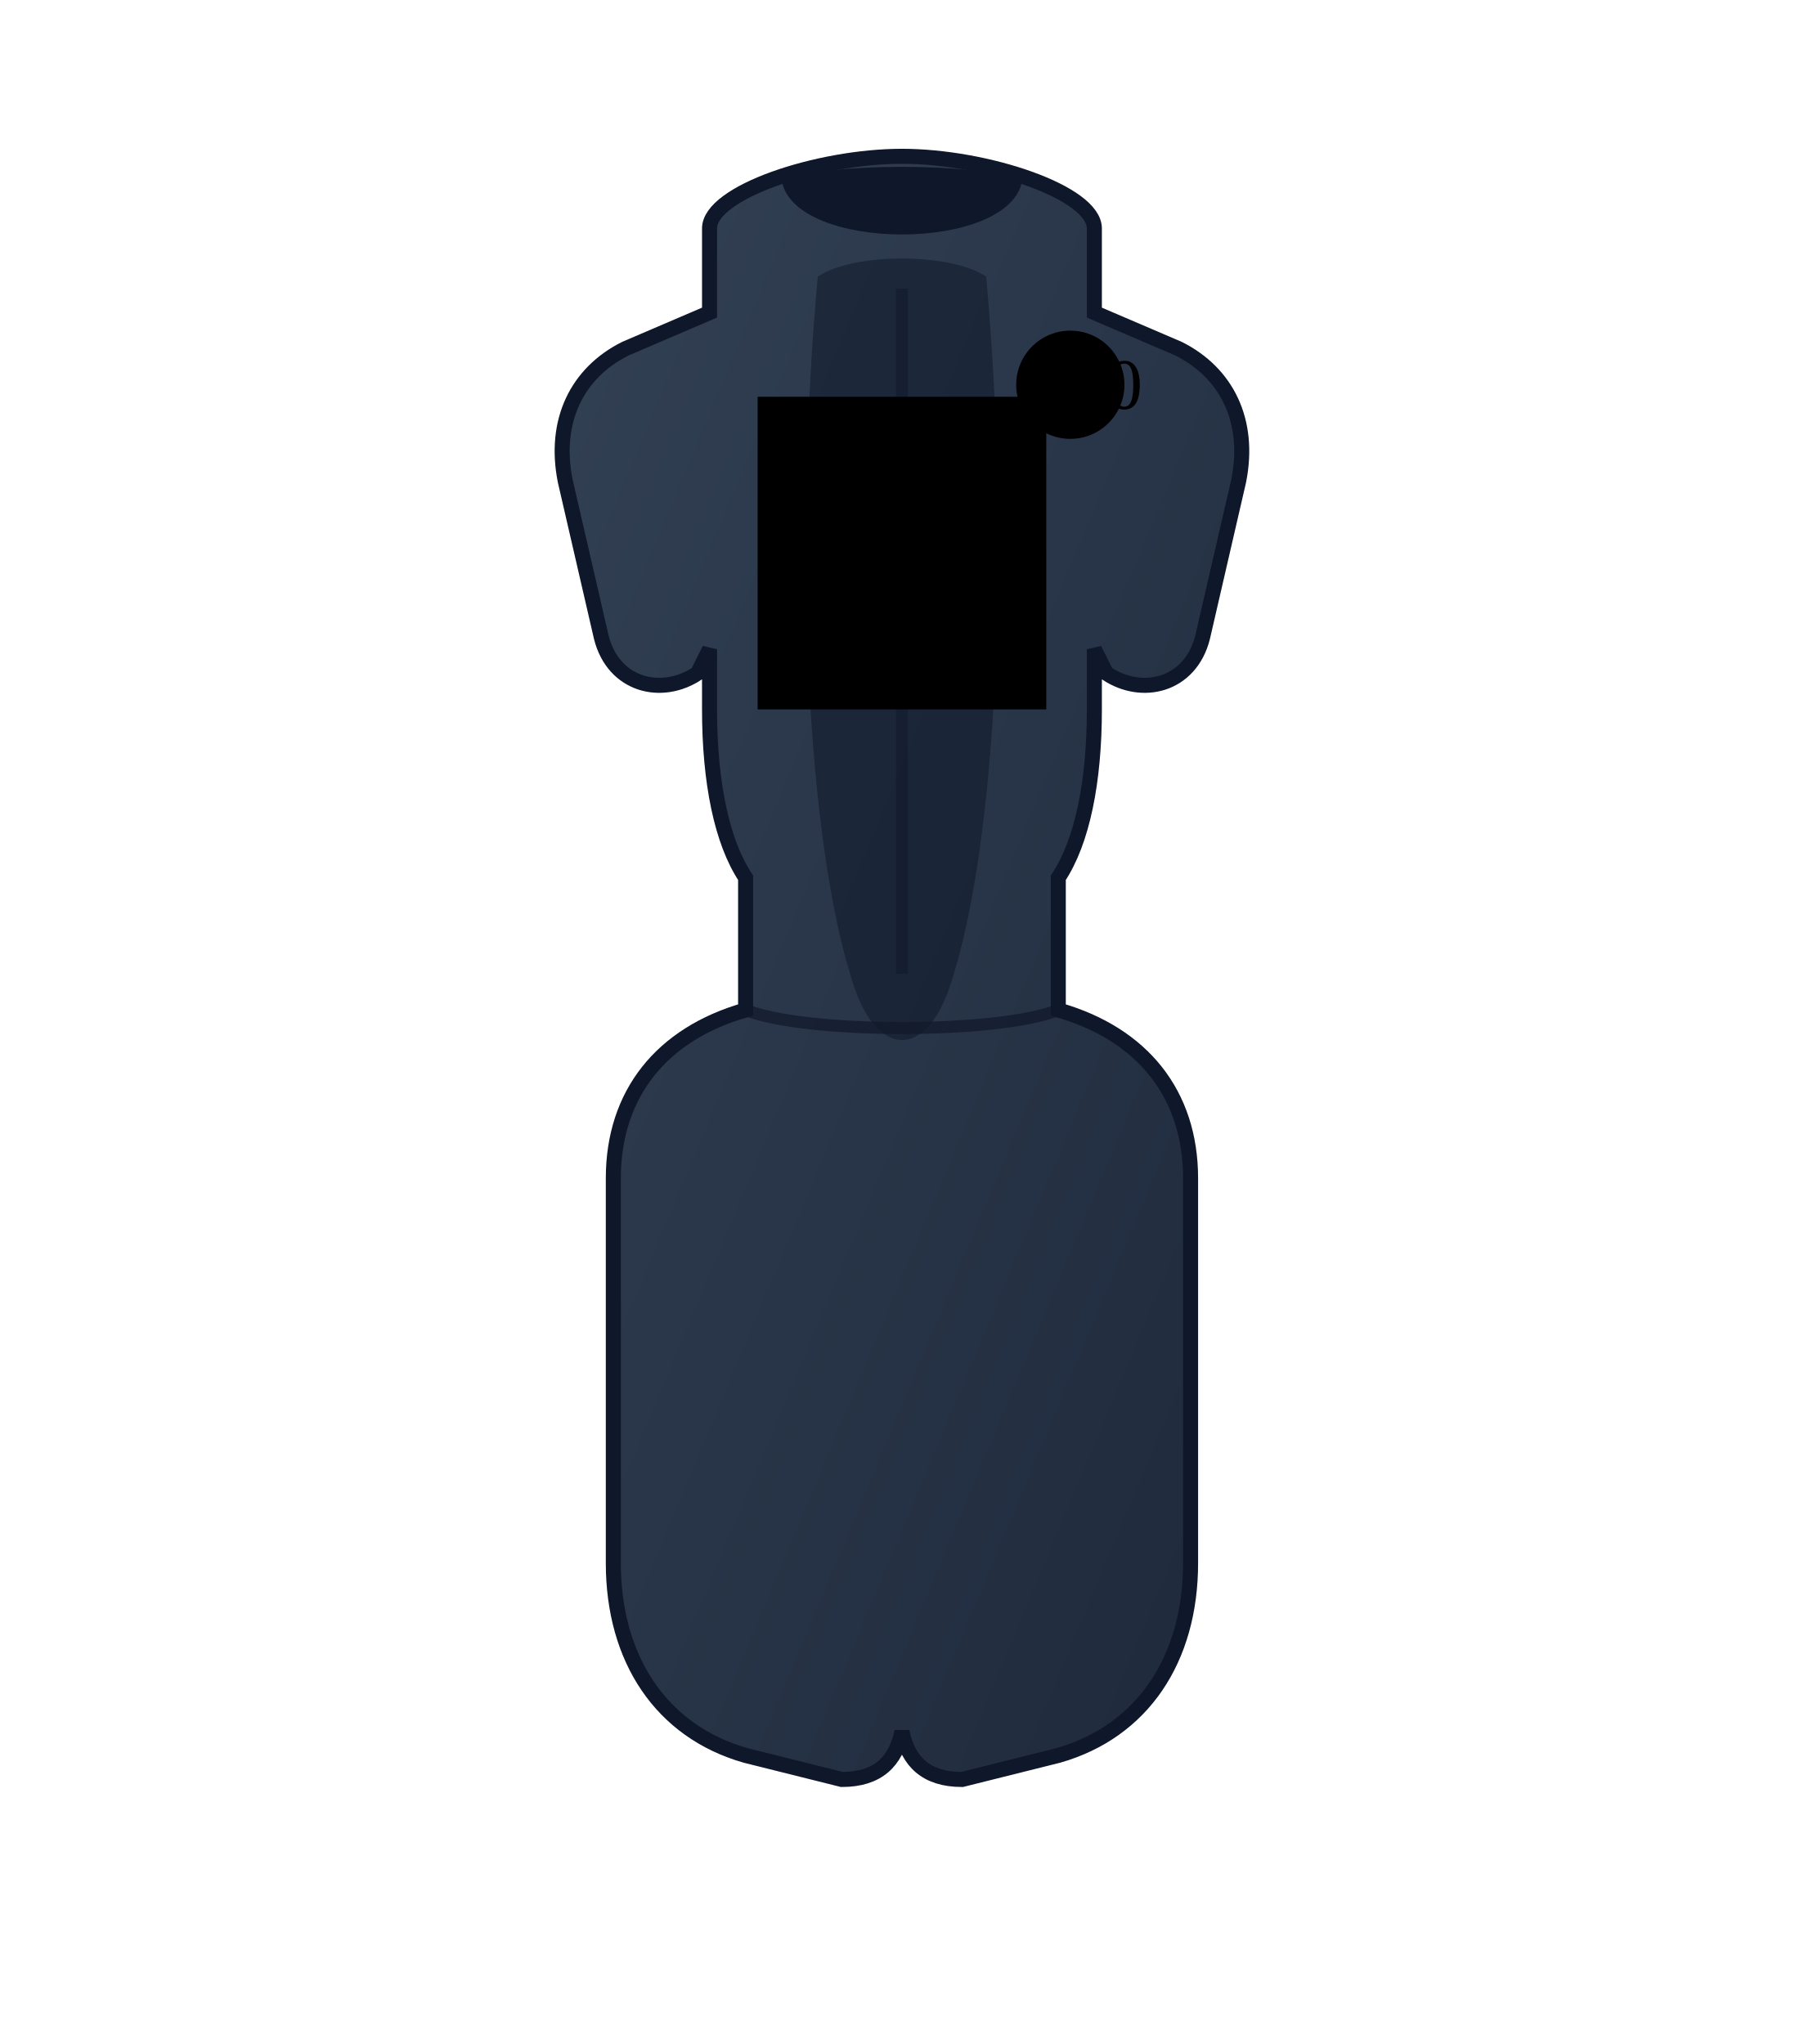
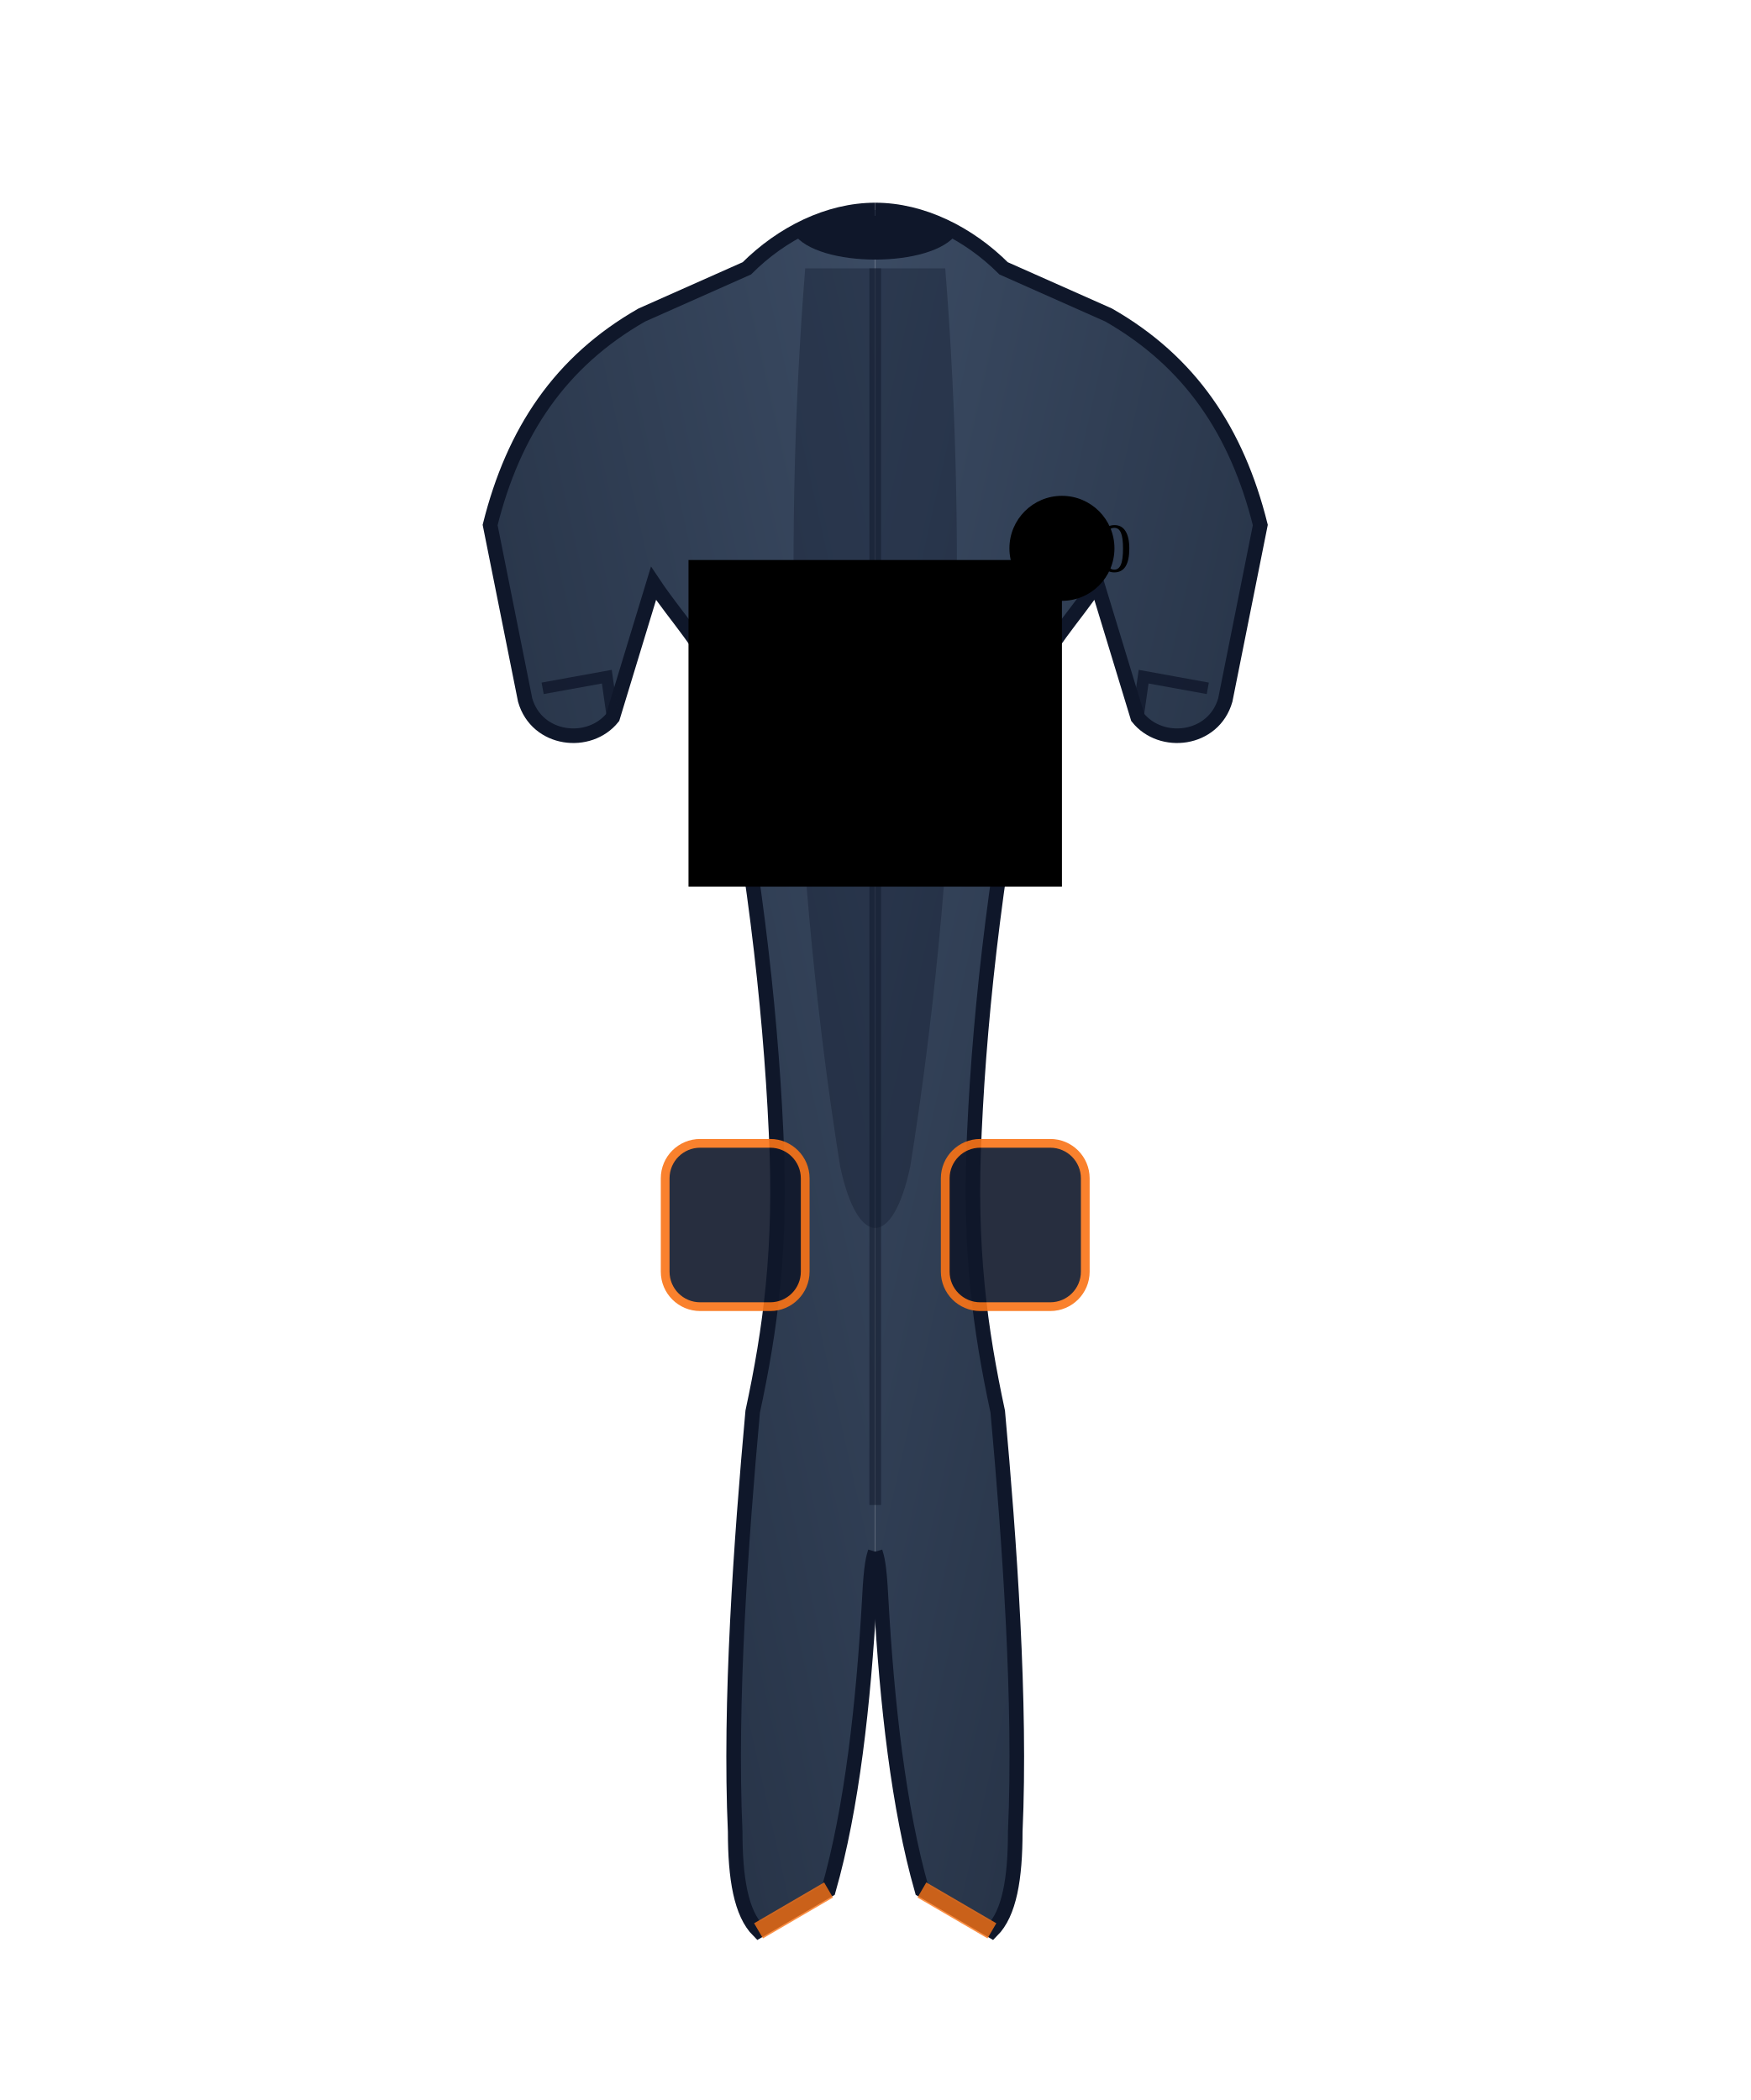
- <svg xmlns="http://www.w3.org/2000/svg" viewBox="0 0 300 340" class="suit-svg" role="img" aria-label="Tri-Suit Rückseite mit Logo-Position">
+ <svg xmlns="http://www.w3.org/2000/svg" viewBox="0 0 300 360" class="suit-svg" role="img" aria-label="Tri-Suit Rückseite mit Logo-Position">
  <defs>
    <linearGradient id="fabricGradBack" x1="0" y1="0" x2="1" y2="1">
-       <stop offset="0" stop-color="#334155" />
+       <stop offset="0" stop-color="#3b4b63" />
      <stop offset="1" stop-color="#1e293b" />
    </linearGradient>
+     <path id="suitHalfBack" d="       M150 36       C158 36 166 40 172 46       L190 54       C204 62 212 74 216 90       L210 120       C208 127 199 128 195 123       L188 100       C184 106 179 111 177 117       C171 146 168 172 167 194       C166 214 168 228 171 242       C173 264 175 292 174 314       C174 322 173 328 170 331       L158 324       C154 310 152 292 151 274       C150.7 268 150.3 267 150 266" />
  </defs>
-   <path fill="url(#fabricGradBack)" stroke="#0f172a" stroke-width="2.5" d="M118 38        C118 32 136 26 150 26        C164 26 182 32 182 38        L182 52        L196 58        C204 62 208 70 206 80        L200 106        C198 114 190 116 184 112        L182 108        L182 118        C182 130 180 140 176 146        L176 168        C190 172 198 182 198 196        L198 260        C198 276 190 288 176 292        L160 296        C154 296 151 293 150 288        L150 288        C149 293 146 296 140 296        L124 292        C110 288 102 276 102 260        L102 196        C102 182 110 172 124 168        L124 146        C120 140 118 130 118 118        L118 108        L116 112        C110 116 102 114 100 106        L94 80        C92 70 96 62 104 58        L118 52 Z" />
-   <path d="M130 30 C138 27 162 27 170 30 C168 42 132 42 130 30 Z" fill="#0f172a" />
-   <path d="M136 46 C132 90 134 140 142 164 C146 176 154 176 158 164 C166 140 168 90 164 46 C158 42 142 42 136 46 Z" fill="#0f172a" opacity="0.55" />
-   <line x1="150" y1="48" x2="150" y2="162" stroke="#0f172a" stroke-width="2" opacity="0.5" />
-   <path d="M124 168 C134 172 166 172 176 168" stroke="#0f172a" stroke-width="2" fill="none" opacity="0.7" />
+   <use href="#suitHalfBack" fill="url(#fabricGradBack)" stroke="#0f172a" stroke-width="2.5" />
+   <use href="#suitHalfBack" fill="url(#fabricGradBack)" stroke="#0f172a" stroke-width="2.5" transform="translate(300,0) scale(-1,1)" />
+   <path d="M136 40 C140 46 160 46 164 40 C158 36 142 36 136 40 Z" fill="#0f172a" />
+   <path d="M150 46 L150 258" stroke="#0f172a" stroke-width="2" opacity="0.5" />
+   <path d="M138 46 C134 96 136 150 144 200 C147 214 153 214 156 200 C164 150 166 96 162 46 Z" fill="#0f172a" opacity="0.35" />
+   <rect x="162" y="196" width="24" height="28" rx="6" fill="#0f172a" stroke="#f97316" stroke-width="1.5" opacity="0.9" />
+   <rect x="114" y="196" width="24" height="28" rx="6" fill="#0f172a" stroke="#f97316" stroke-width="1.5" opacity="0.9" />
+   <path d="M195 123 L196 116 L207 118" fill="none" stroke="#0f172a" stroke-width="2" opacity="0.8" />
+   <path d="M105 123 L104 116 L93 118" fill="none" stroke="#0f172a" stroke-width="2" opacity="0.8" />
+   <path d="M170 331 L158 324" stroke="#f97316" stroke-width="3" fill="none" opacity="0.8" />
+   <path d="M130 331 L142 324" stroke="#f97316" stroke-width="3" fill="none" opacity="0.8" />
  <g class="zone-marker" data-zone="ruecken">
-     <rect x="126" y="66" width="48" height="52" />
-     <circle cx="178" cy="64" r="9" class="badge" />
-     <text x="178" y="68" class="badge-num">10</text>
+     <rect x="118" y="96" width="64" height="56" />
+     <circle cx="182" cy="94" r="9" class="badge" />
+     <text x="182" y="98" class="badge-num">10</text>
  </g>
</svg>
